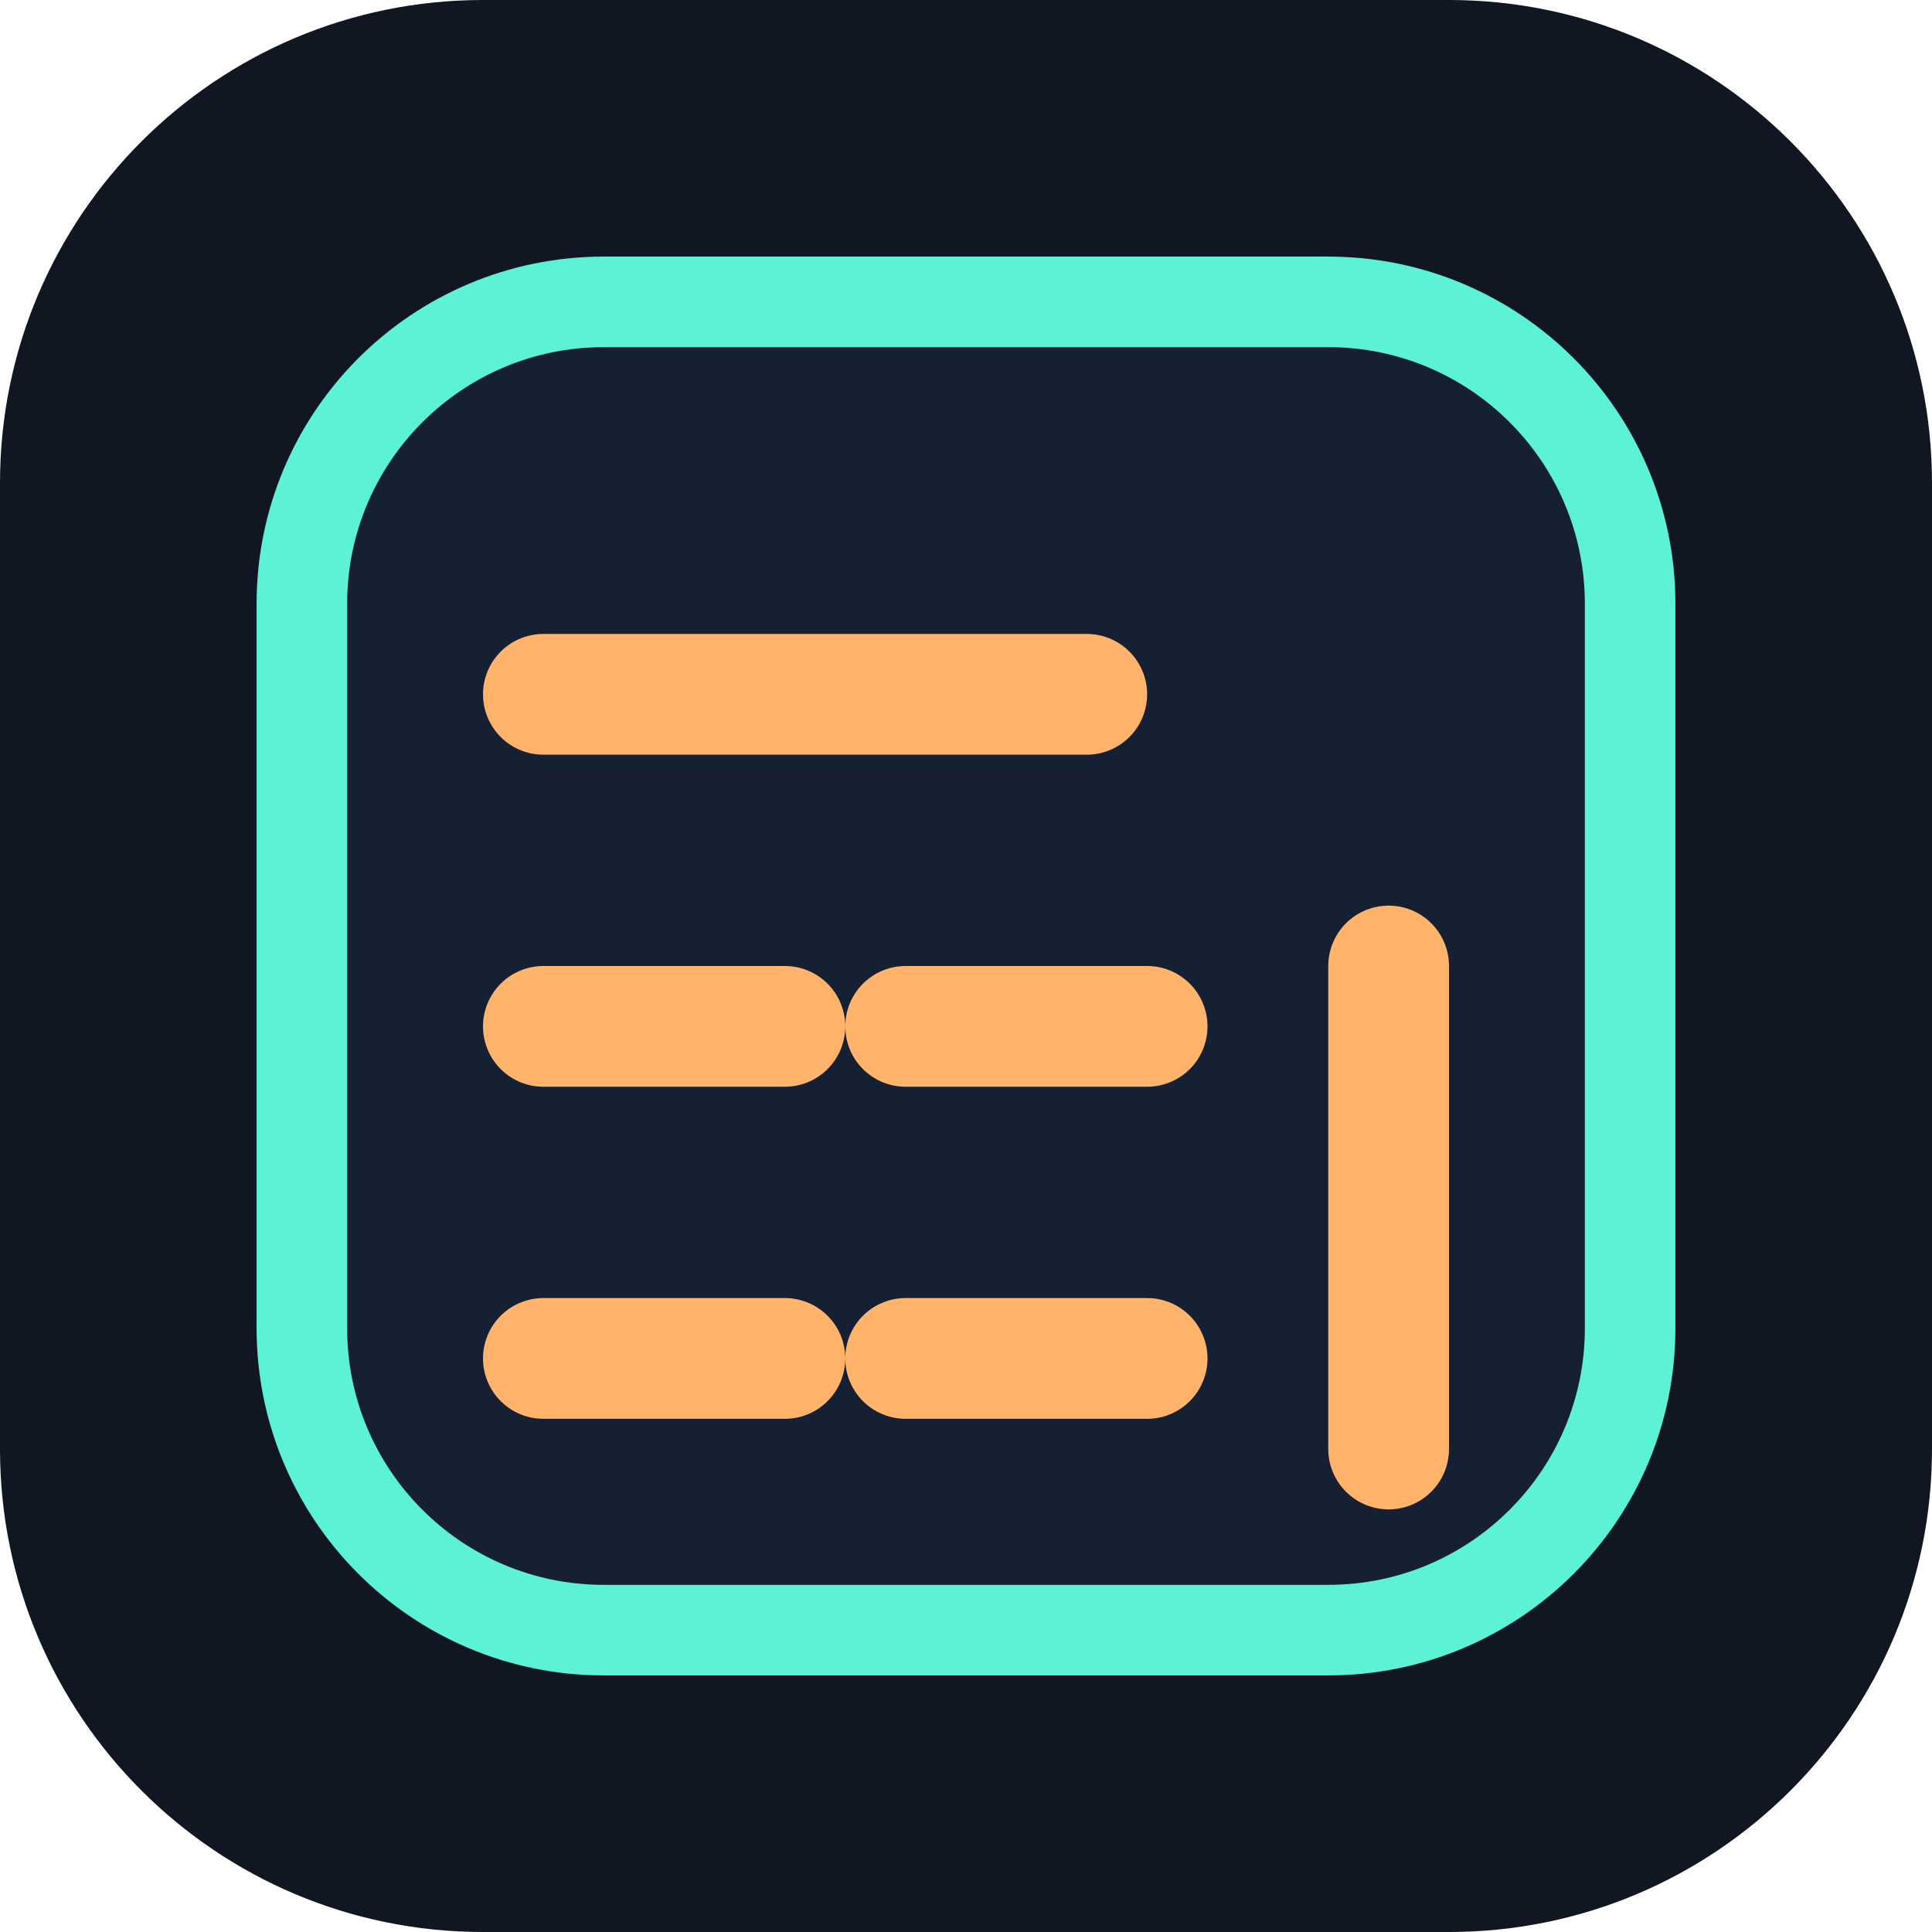
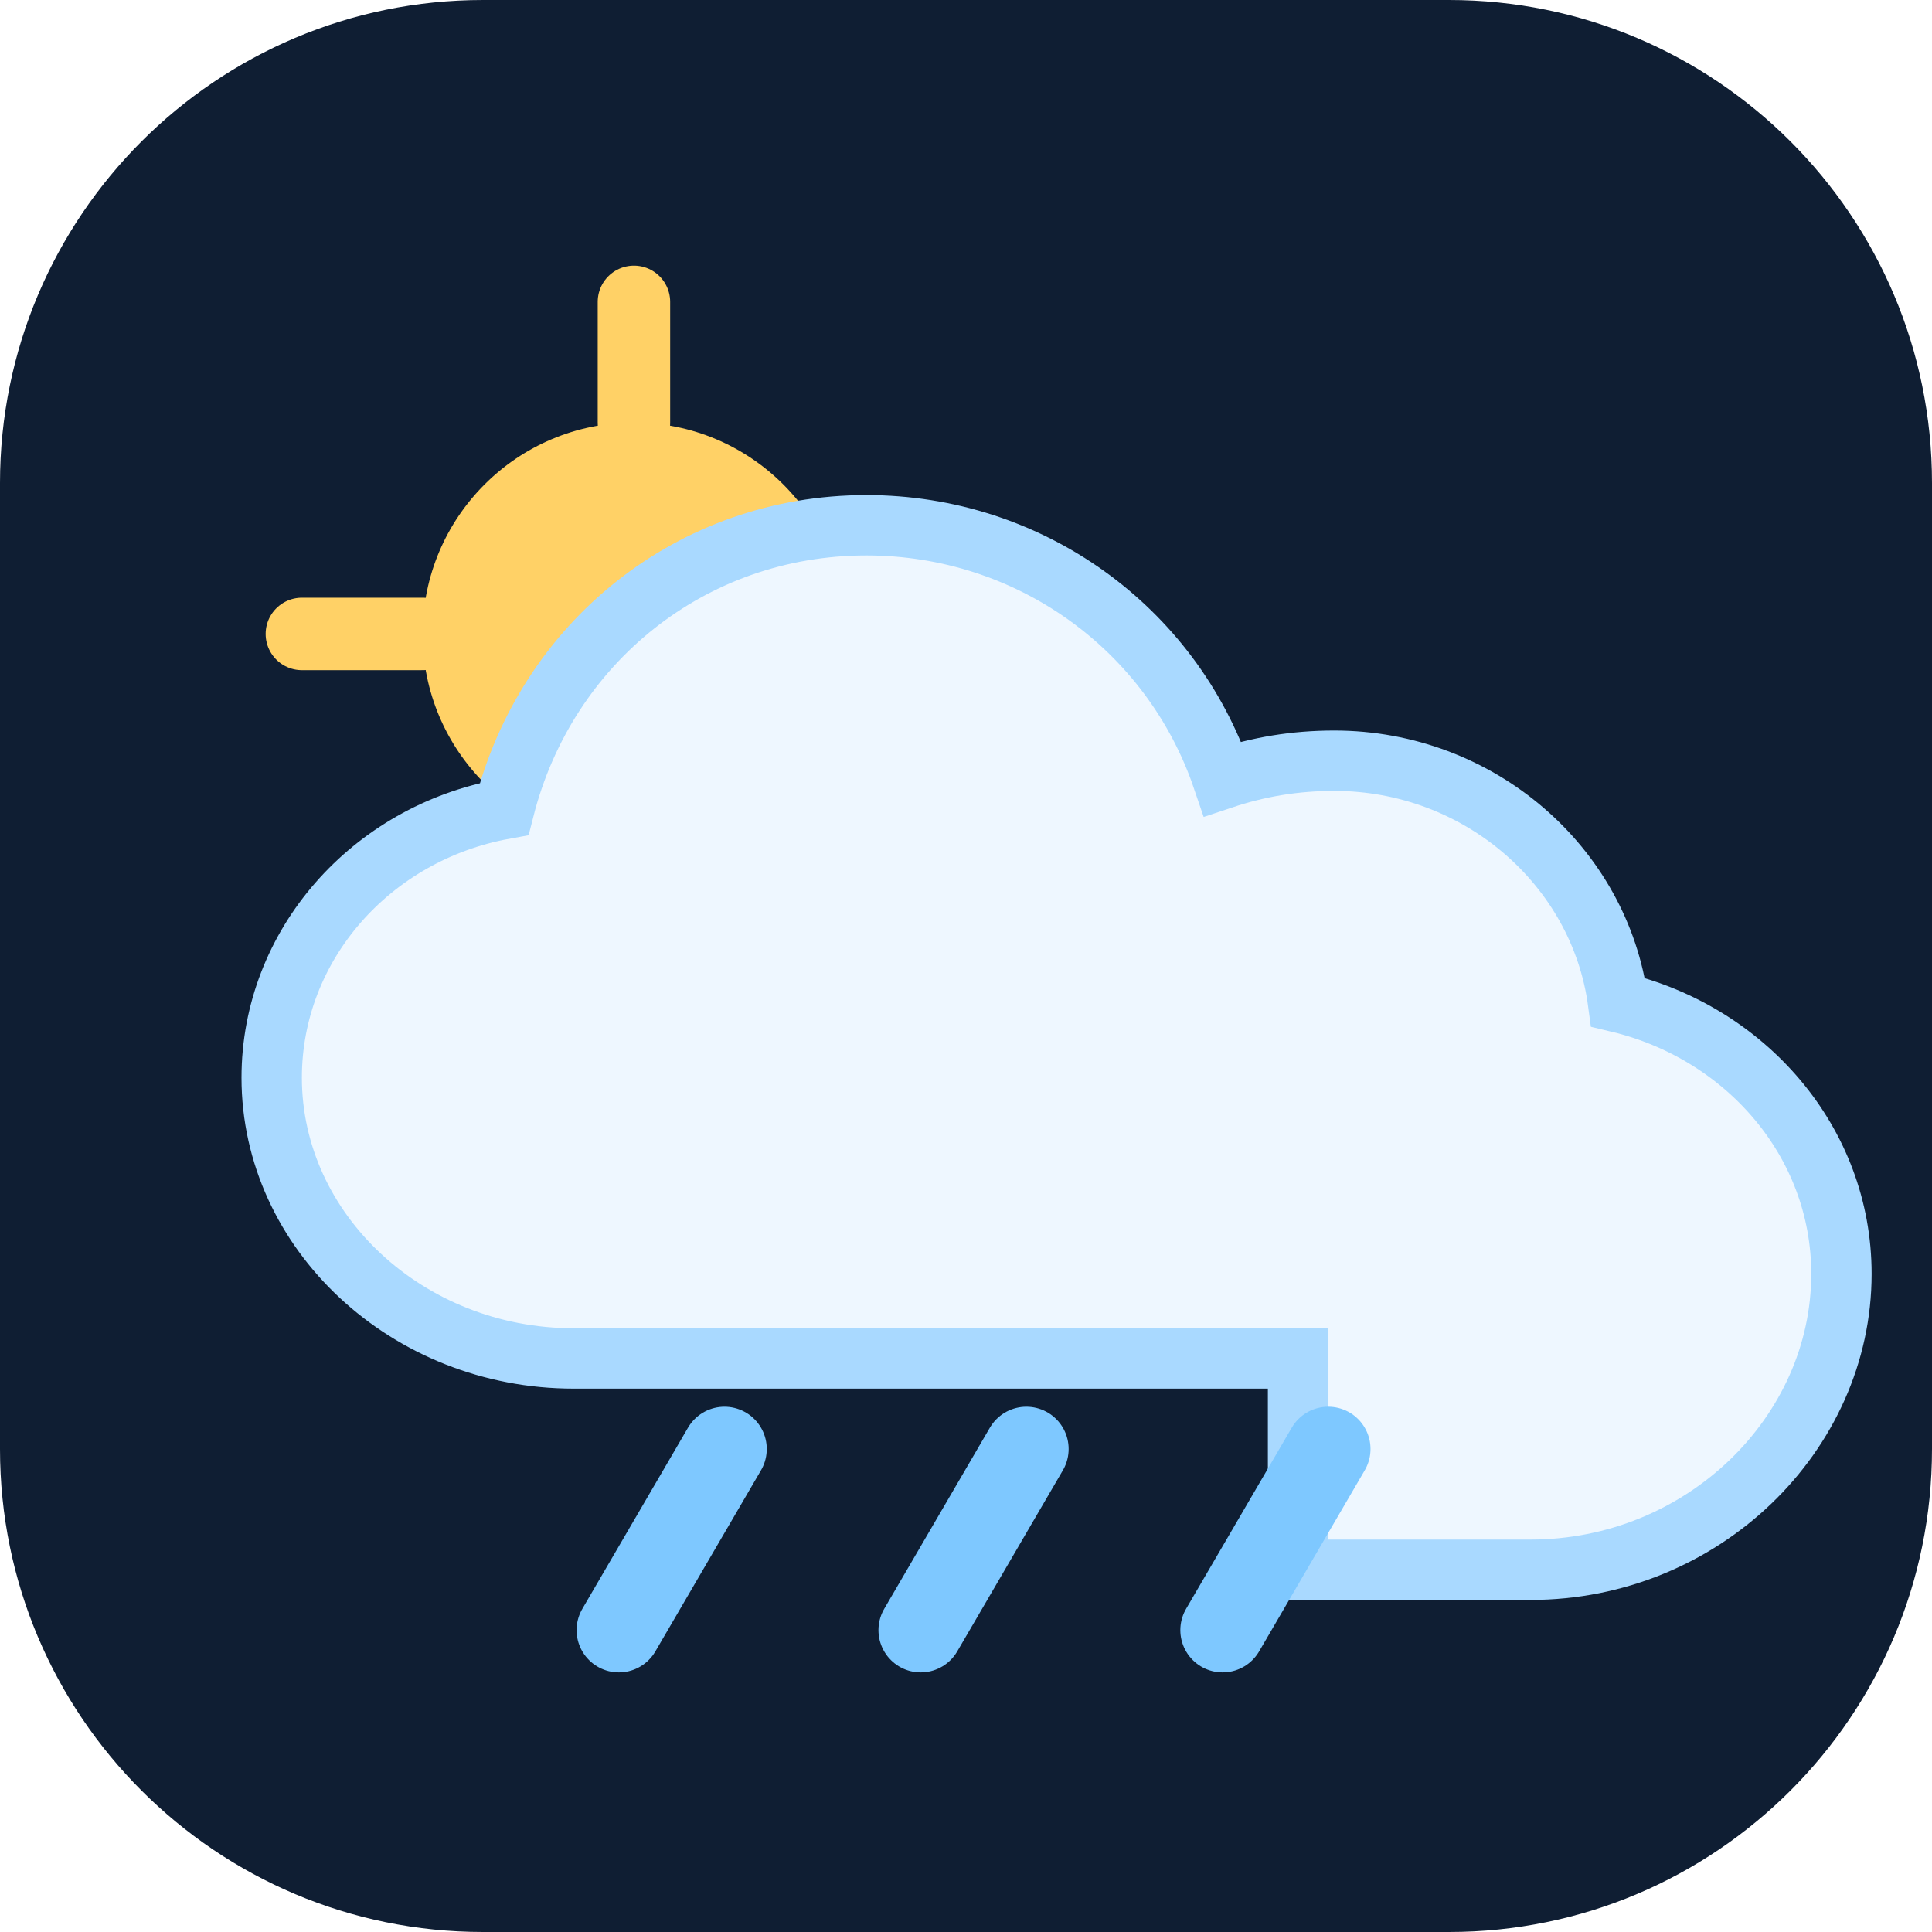
<svg xmlns="http://www.w3.org/2000/svg" viewBox="0 0 64 64">
-   <rect width="64" height="64" rx="16" fill="#101622" />
-   <rect x="10" y="10" width="44" height="44" rx="10" fill="#152033" stroke="#5cf2d6" stroke-width="3" />
-   <path d="M18 23h18M18 34h8M30 34h8M18 45h8M30 45h8M46 32v16" stroke="#ffb36b" stroke-width="4" stroke-linecap="round" />
+   <rect width="64" height="64" rx="16" fill="#0f1e33" />
+   <circle cx="21" cy="21" r="7" fill="#ffd166" />
+   <g fill="none" stroke="#ffd166" stroke-width="2.4" stroke-linecap="round">
+     <path d="M21 10v4" />
+     <path d="M21 28v4" />
+     <path d="M10 21h4" />
+     <path d="M28 21h4" />
+   </g>
+   <path d="M43 45H19c-5.5 0-10-4.2-10-9.3 0-4.4 3.3-8.1 7.7-8.9 1.4-5.5 6.2-9.4 12-9.4 5.4 0 10.1 3.4 11.8 8.4 1.2-.4 2.4-.6 3.7-.6 4.8 0 8.8 3.5 9.4 8 4.2 1 7.4 4.6 7.4 9 0 5.3-4.6 9.8-10.3 9.8H43z" fill="#eef7ff" stroke="#a9d9ff" stroke-width="2" />
+   <path d="M24 48l-3.5 6M34 48l-3.5 6M44 48l-3.5 6" fill="none" stroke="#7ec8ff" stroke-width="2.8" stroke-linecap="round" />
</svg>
